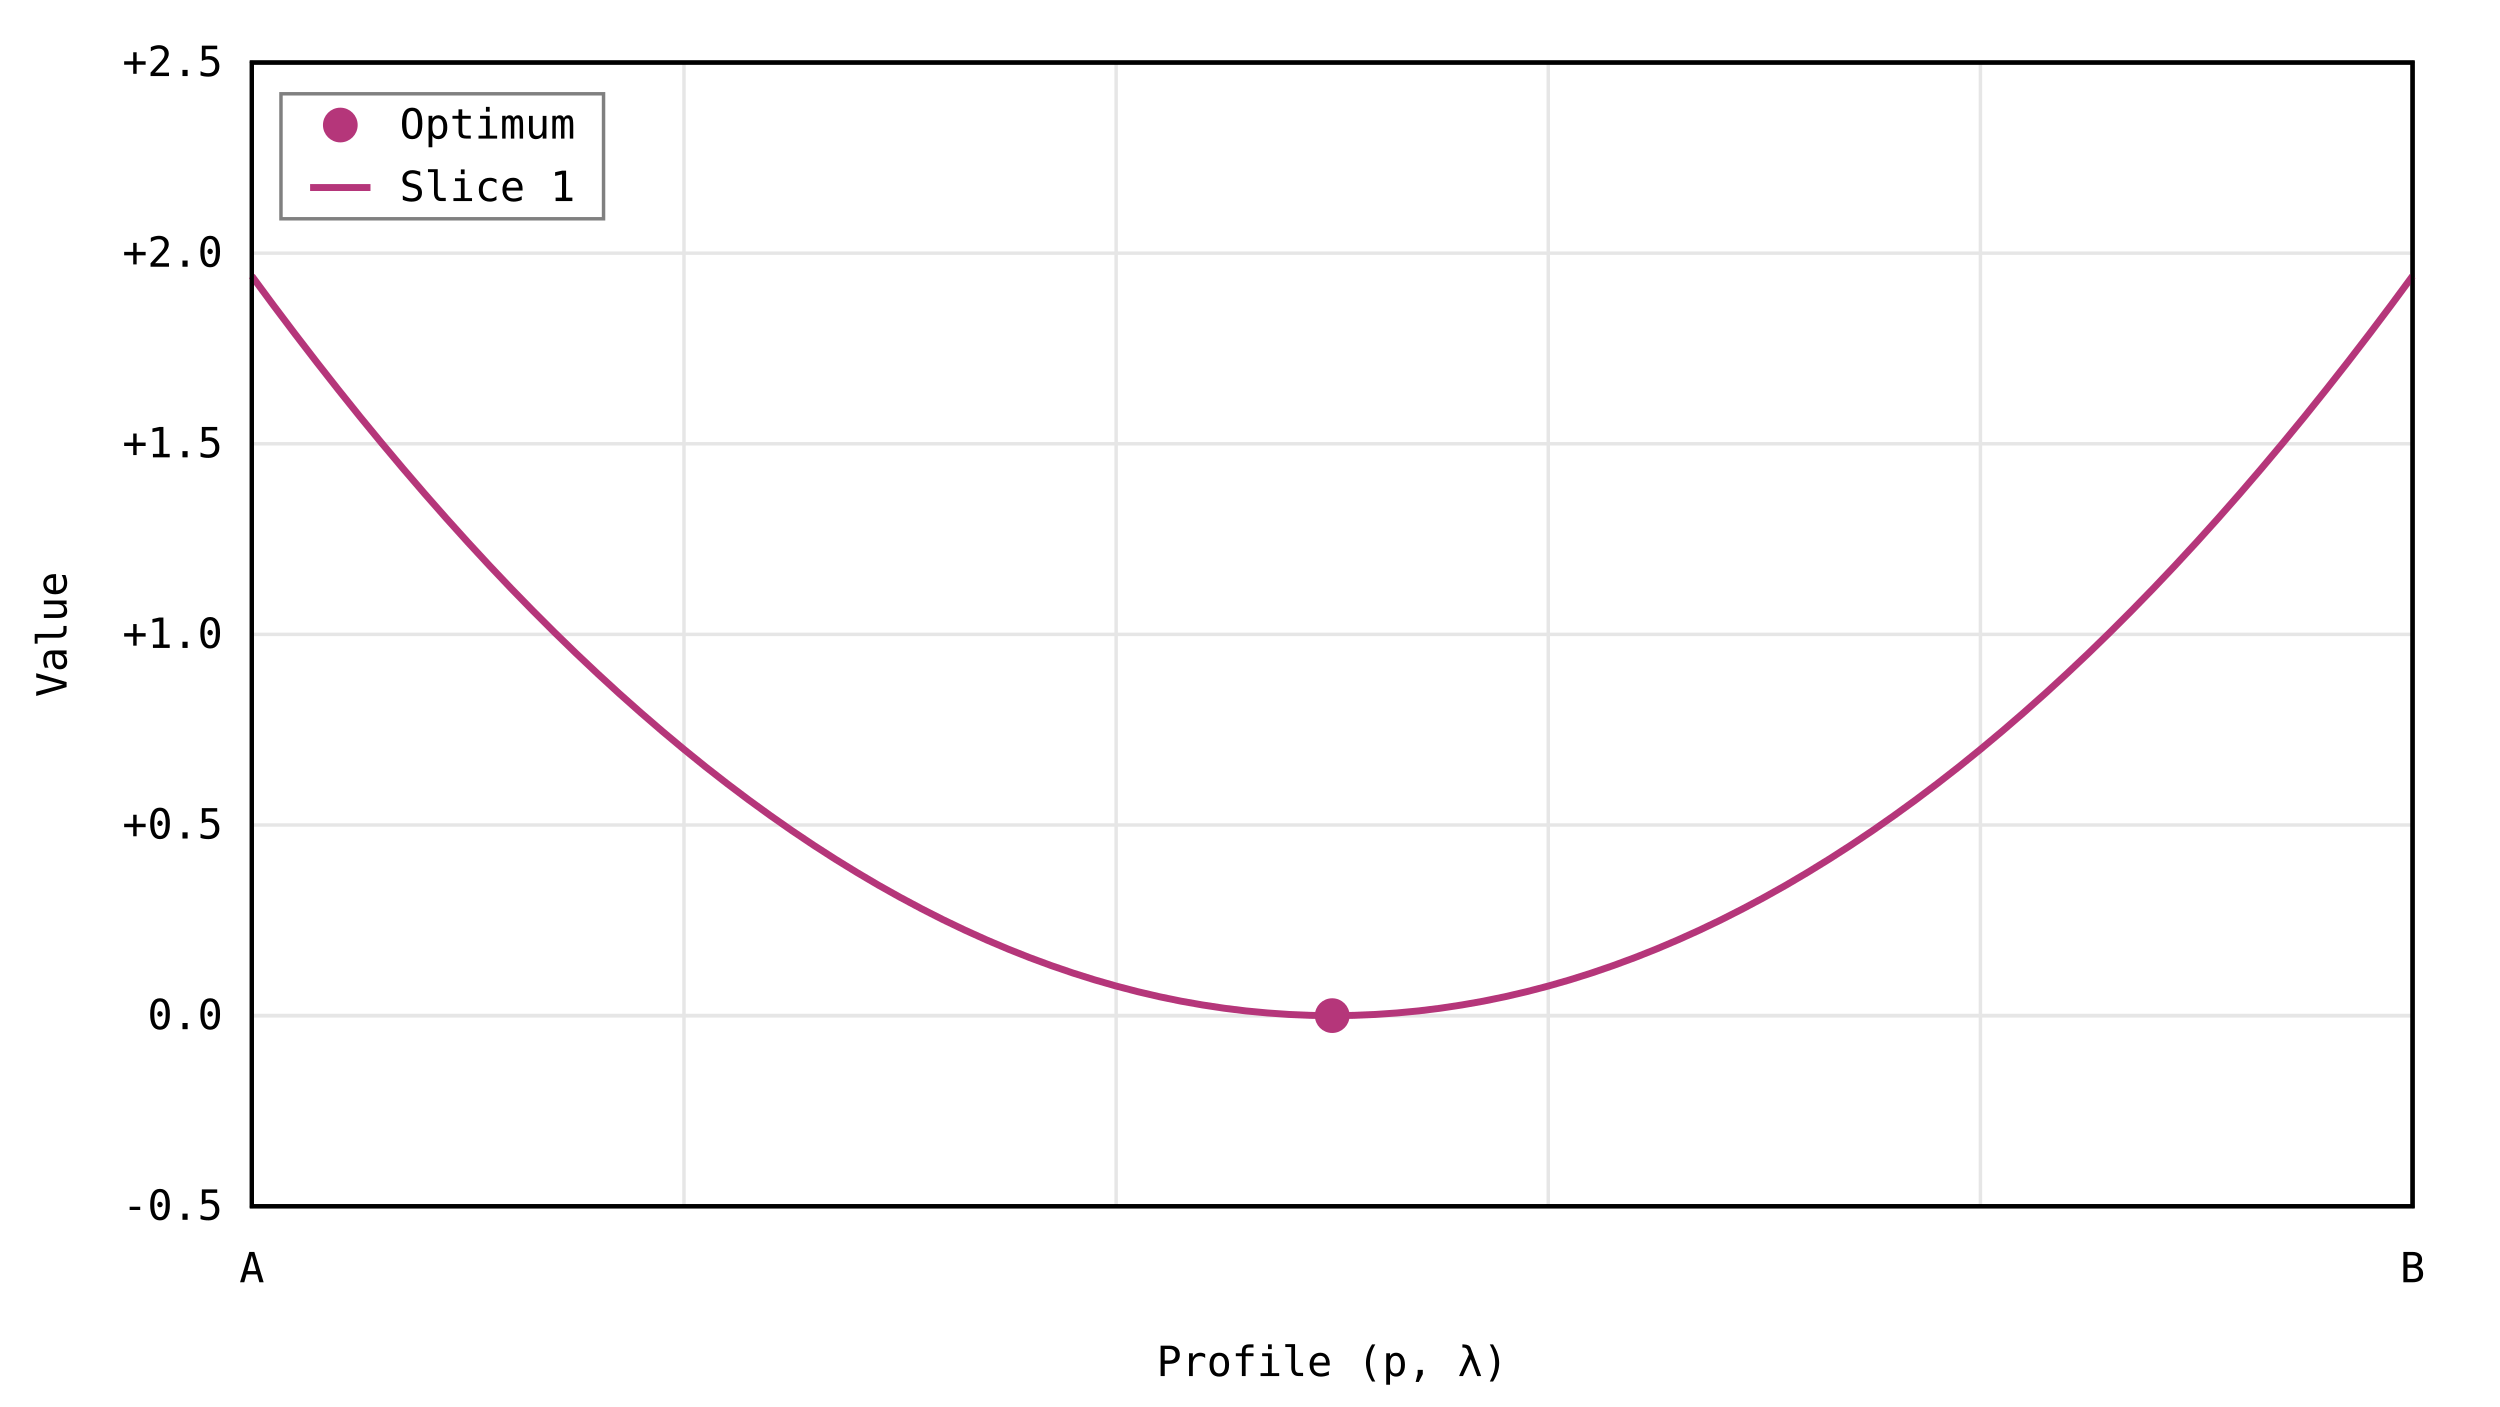
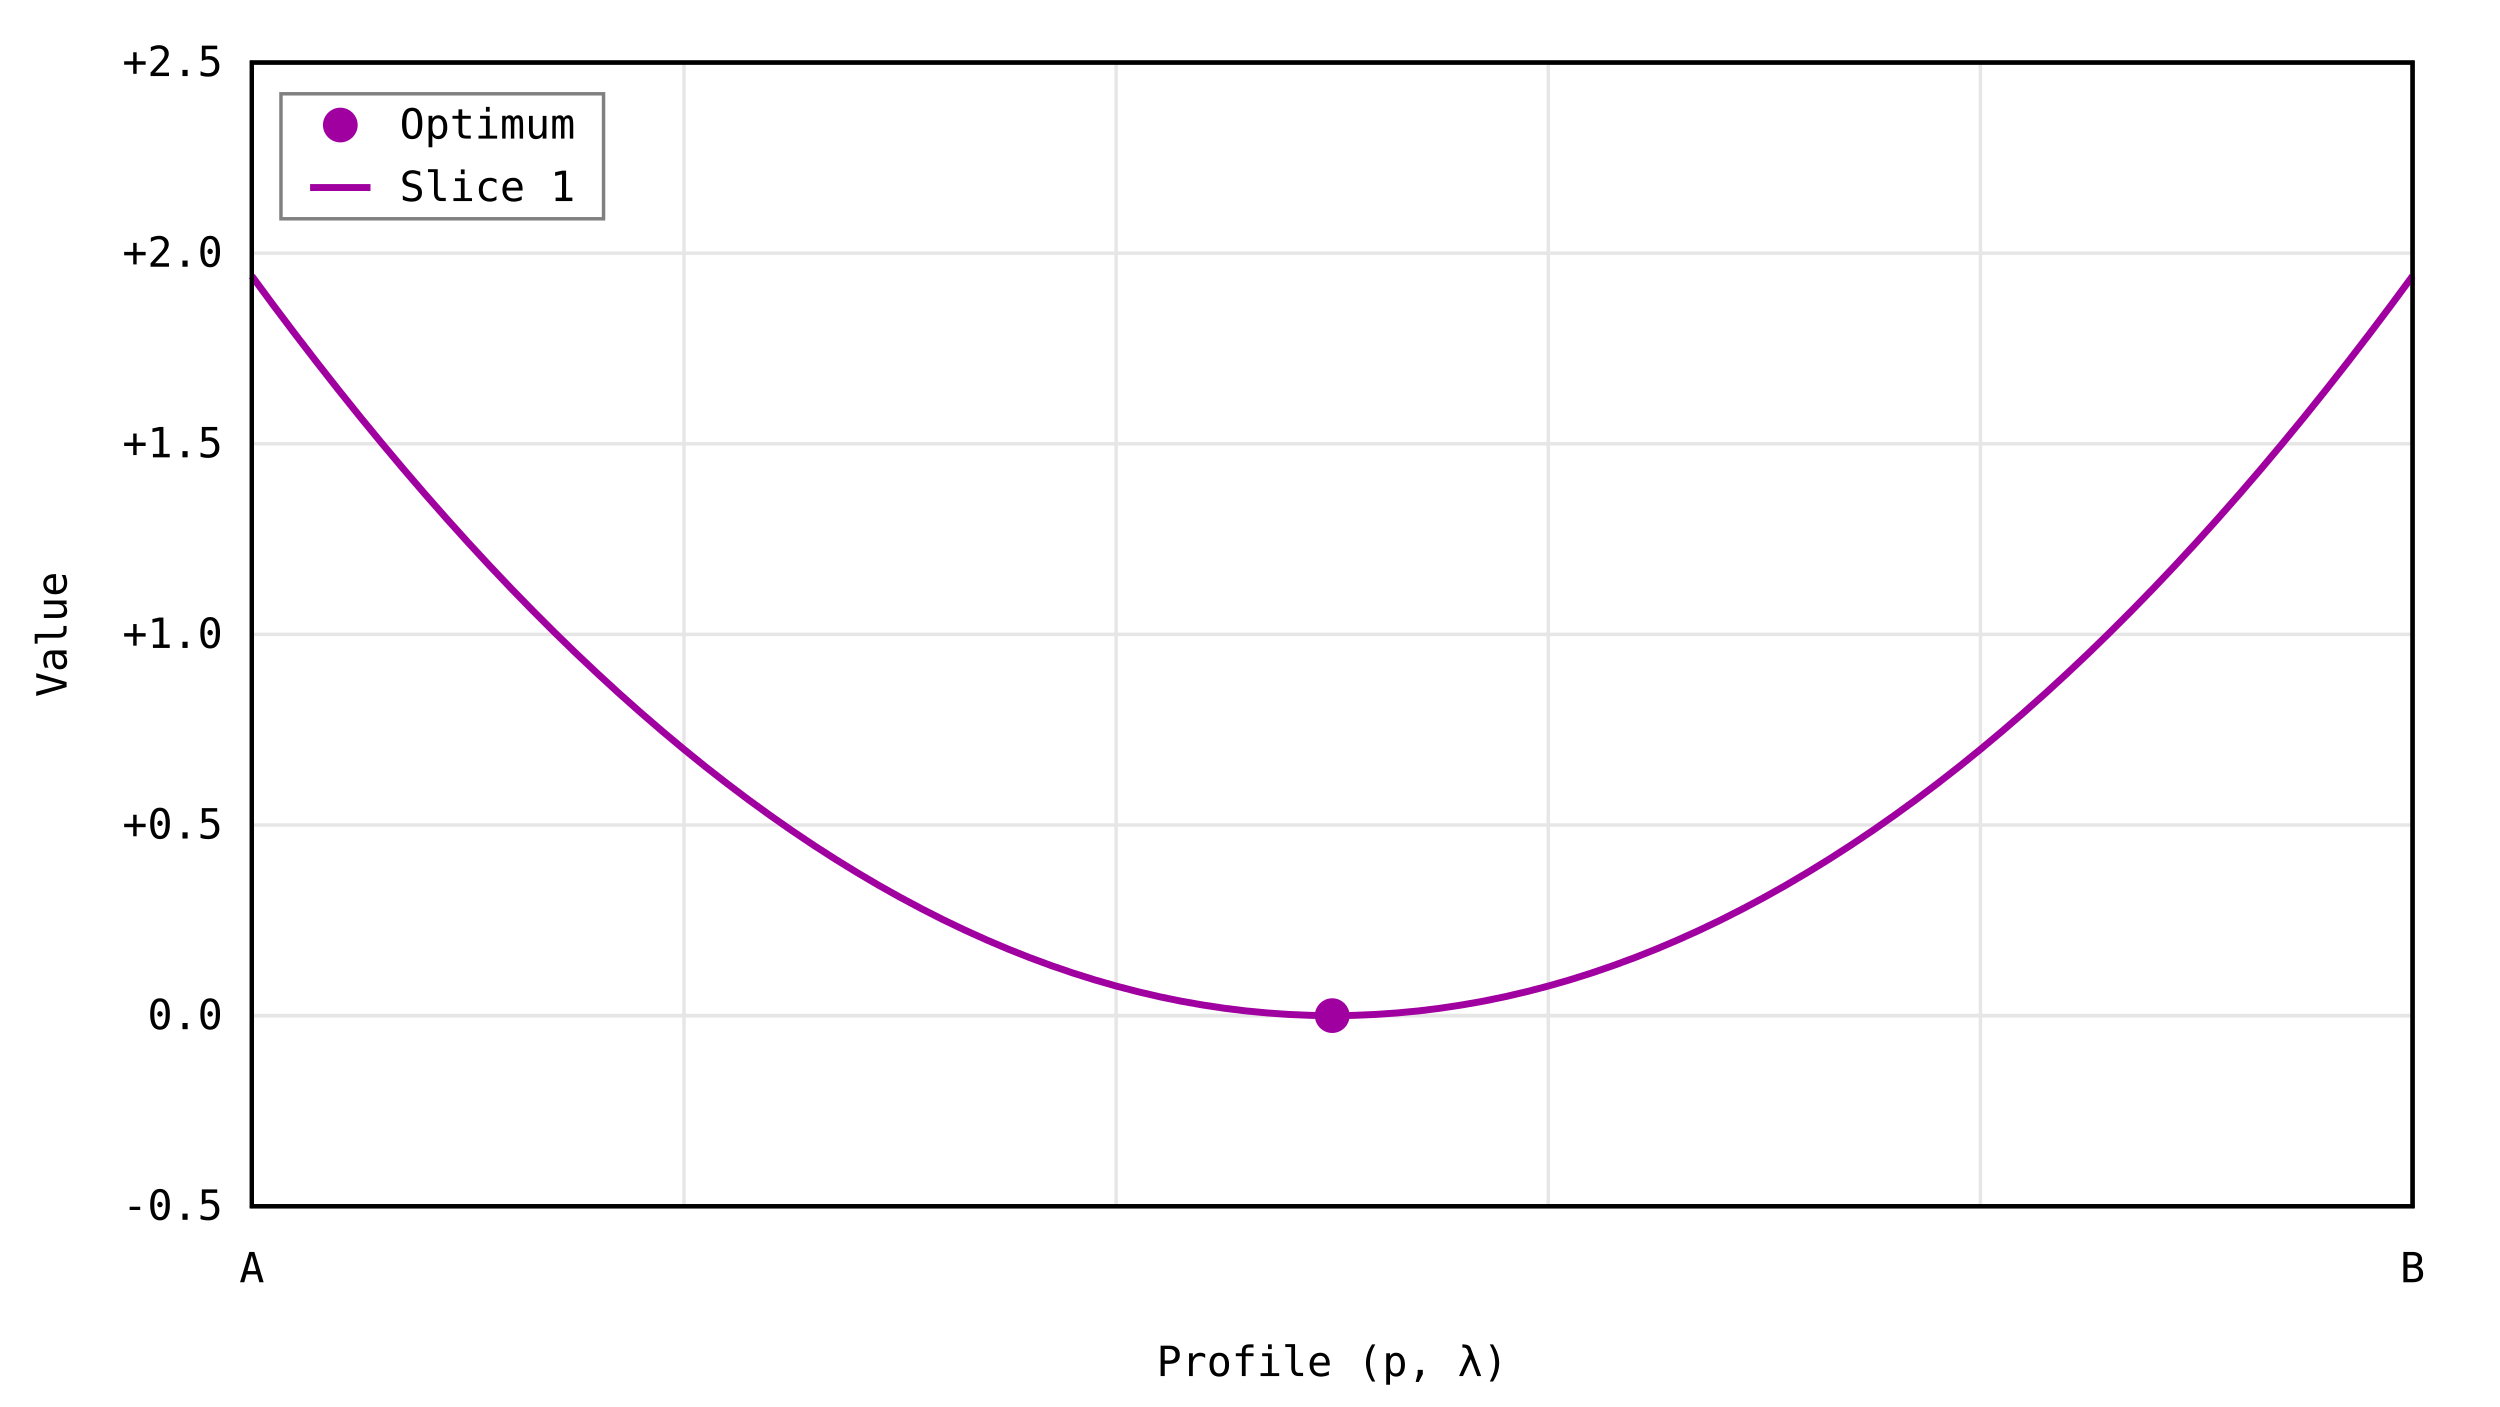
<svg xmlns="http://www.w3.org/2000/svg" xmlns:xlink="http://www.w3.org/1999/xlink" width="720" height="405" viewBox="0 0 720 405">
  <g id="gnuplot_canvas">
    <rect x="0" y="0" width="720" height="405" fill="none" />
    <defs>
      <circle id="gpDot" r="0.5" stroke-width="0.5" stroke="currentColor" />
      <path id="gpPt0" stroke-width="0.222" stroke="currentColor" d="M-1,0 h2 M0,-1 v2" />
      <path id="gpPt1" stroke-width="0.222" stroke="currentColor" d="M-1,-1 L1,1 M1,-1 L-1,1" />
      <path id="gpPt2" stroke-width="0.222" stroke="currentColor" d="M-1,0 L1,0 M0,-1 L0,1 M-1,-1 L1,1 M-1,1 L1,-1" />
      <rect id="gpPt3" stroke-width="0.222" stroke="currentColor" x="-1" y="-1" width="2" height="2" />
      <rect id="gpPt4" stroke-width="0.222" stroke="currentColor" fill="currentColor" x="-1" y="-1" width="2" height="2" />
      <circle id="gpPt5" stroke-width="0.222" stroke="currentColor" cx="0" cy="0" r="1" />
      <use xlink:href="#gpPt5" id="gpPt6" fill="currentColor" stroke="none" />
      <path id="gpPt7" stroke-width="0.222" stroke="currentColor" d="M0,-1.33 L-1.33,0.67 L1.33,0.67 z" />
      <use xlink:href="#gpPt7" id="gpPt8" fill="currentColor" stroke="none" />
      <use xlink:href="#gpPt7" id="gpPt9" stroke="currentColor" transform="rotate(180)" />
      <use xlink:href="#gpPt9" id="gpPt10" fill="currentColor" stroke="none" />
      <use xlink:href="#gpPt3" id="gpPt11" stroke="currentColor" transform="rotate(45)" />
      <use xlink:href="#gpPt11" id="gpPt12" fill="currentColor" stroke="none" />
      <path id="gpPt13" stroke-width="0.222" stroke="currentColor" d="M0,1.330 L1.265,0.411 L0.782,-1.067 L-0.782,-1.076 L-1.265,0.411 z" />
      <use xlink:href="#gpPt13" id="gpPt14" fill="currentColor" stroke="none" />
      <filter id="textbox" filterUnits="objectBoundingBox" x="0" y="0" height="1" width="1">
        <feFlood flood-color="white" flood-opacity="1" result="bgnd" />
        <feComposite in="SourceGraphic" in2="bgnd" operator="atop" />
      </filter>
      <filter id="greybox" filterUnits="objectBoundingBox" x="0" y="0" height="1" width="1">
        <feFlood flood-color="lightgrey" flood-opacity="1" result="grey" />
        <feComposite in="SourceGraphic" in2="grey" operator="atop" />
      </filter>
    </defs>
    <g fill="none" color="white" stroke="currentColor" stroke-width="1.00" stroke-linecap="butt" stroke-linejoin="miter">
</g>
    <g fill="none" color="white" stroke="currentColor" stroke-width="1.20" stroke-linecap="butt" stroke-linejoin="miter">
</g>
    <g fill="none" color="black" stroke="currentColor" stroke-width="1.20" stroke-linecap="butt" stroke-linejoin="miter">
</g>
    <g fill="none" color="black" stroke="black" stroke-width="1.00" stroke-linecap="butt" stroke-linejoin="miter">
</g>
    <g fill="none" color="black" stroke="currentColor" stroke-width="1.00" stroke-linecap="butt" stroke-linejoin="miter">
      <path stroke="rgb(230, 230, 230)" class="gridline" d="M72.53,292.50 L694.82,292.50  " />
    </g>
    <g fill="none" color="black" stroke="rgb(230, 230, 230)" stroke-width="1.20" stroke-linecap="butt" stroke-linejoin="miter">
</g>
    <g fill="none" color="black" stroke="currentColor" stroke-width="1.20" stroke-linecap="butt" stroke-linejoin="miter">
      <path stroke="black" d="M72.53,292.50 L72.62,292.50 M694.82,292.50 L694.73,292.50  " />
      <g transform="translate(64.14,296.40)" stroke="none" fill="black" font-family="Consolas, Menlo, monospace" font-size="12.00" text-anchor="end">
        <text>
          <tspan font-family="Consolas, Menlo, monospace"> 0.0</tspan>
        </text>
      </g>
    </g>
    <g fill="none" color="black" stroke="currentColor" stroke-width="1.20" stroke-linecap="butt" stroke-linejoin="miter">
</g>
    <g fill="none" color="black" stroke="black" stroke-width="1.00" stroke-linecap="butt" stroke-linejoin="miter">
</g>
    <g fill="none" color="black" stroke="currentColor" stroke-width="1.00" stroke-linecap="butt" stroke-linejoin="miter">
      <path stroke="rgb(230, 230, 230)" class="gridline" d="M72.53,347.40 L694.82,347.40  " />
    </g>
    <g fill="none" color="black" stroke="rgb(230, 230, 230)" stroke-width="1.20" stroke-linecap="butt" stroke-linejoin="miter">
</g>
    <g fill="none" color="black" stroke="currentColor" stroke-width="1.20" stroke-linecap="butt" stroke-linejoin="miter">
      <path stroke="black" d="M72.53,347.40 L72.62,347.40 M694.82,347.40 L694.73,347.40  " />
      <g transform="translate(64.14,351.30)" stroke="none" fill="black" font-family="Consolas, Menlo, monospace" font-size="12.00" text-anchor="end">
        <text>
          <tspan font-family="Consolas, Menlo, monospace">-0.5</tspan>
        </text>
      </g>
    </g>
    <g fill="none" color="black" stroke="currentColor" stroke-width="1.20" stroke-linecap="butt" stroke-linejoin="miter">
</g>
    <g fill="none" color="black" stroke="black" stroke-width="1.00" stroke-linecap="butt" stroke-linejoin="miter">
</g>
    <g fill="none" color="black" stroke="currentColor" stroke-width="1.00" stroke-linecap="butt" stroke-linejoin="miter">
      <path stroke="rgb(230, 230, 230)" class="gridline" d="M72.53,292.50 L694.82,292.50  " />
    </g>
    <g fill="none" color="black" stroke="rgb(230, 230, 230)" stroke-width="1.20" stroke-linecap="butt" stroke-linejoin="miter">
</g>
    <g fill="none" color="black" stroke="currentColor" stroke-width="1.20" stroke-linecap="butt" stroke-linejoin="miter">
      <path stroke="black" d="M72.53,292.50 L72.62,292.50 M694.82,292.50 L694.73,292.50  " />
    </g>
    <g fill="none" color="black" stroke="black" stroke-width="1.00" stroke-linecap="butt" stroke-linejoin="miter">
</g>
    <g fill="none" color="black" stroke="currentColor" stroke-width="1.00" stroke-linecap="butt" stroke-linejoin="miter">
      <path stroke="rgb(230, 230, 230)" class="gridline" d="M72.53,237.60 L694.82,237.60  " />
    </g>
    <g fill="none" color="black" stroke="rgb(230, 230, 230)" stroke-width="1.20" stroke-linecap="butt" stroke-linejoin="miter">
</g>
    <g fill="none" color="black" stroke="currentColor" stroke-width="1.20" stroke-linecap="butt" stroke-linejoin="miter">
      <path stroke="black" d="M72.53,237.60 L72.62,237.60 M694.82,237.60 L694.73,237.60  " />
      <g transform="translate(64.14,241.50)" stroke="none" fill="black" font-family="Consolas, Menlo, monospace" font-size="12.00" text-anchor="end">
        <text>
          <tspan font-family="Consolas, Menlo, monospace">+0.5</tspan>
        </text>
      </g>
    </g>
    <g fill="none" color="black" stroke="currentColor" stroke-width="1.20" stroke-linecap="butt" stroke-linejoin="miter">
</g>
    <g fill="none" color="black" stroke="black" stroke-width="1.00" stroke-linecap="butt" stroke-linejoin="miter">
</g>
    <g fill="none" color="black" stroke="currentColor" stroke-width="1.00" stroke-linecap="butt" stroke-linejoin="miter">
      <path stroke="rgb(230, 230, 230)" class="gridline" d="M72.53,182.70 L694.82,182.70  " />
    </g>
    <g fill="none" color="black" stroke="rgb(230, 230, 230)" stroke-width="1.20" stroke-linecap="butt" stroke-linejoin="miter">
</g>
    <g fill="none" color="black" stroke="currentColor" stroke-width="1.20" stroke-linecap="butt" stroke-linejoin="miter">
      <path stroke="black" d="M72.53,182.70 L72.62,182.70 M694.82,182.70 L694.73,182.70  " />
      <g transform="translate(64.14,186.60)" stroke="none" fill="black" font-family="Consolas, Menlo, monospace" font-size="12.00" text-anchor="end">
        <text>
          <tspan font-family="Consolas, Menlo, monospace">+1.0</tspan>
        </text>
      </g>
    </g>
    <g fill="none" color="black" stroke="currentColor" stroke-width="1.20" stroke-linecap="butt" stroke-linejoin="miter">
</g>
    <g fill="none" color="black" stroke="black" stroke-width="1.00" stroke-linecap="butt" stroke-linejoin="miter">
</g>
    <g fill="none" color="black" stroke="currentColor" stroke-width="1.00" stroke-linecap="butt" stroke-linejoin="miter">
      <path stroke="rgb(230, 230, 230)" class="gridline" d="M72.53,127.81 L694.82,127.81  " />
    </g>
    <g fill="none" color="black" stroke="rgb(230, 230, 230)" stroke-width="1.20" stroke-linecap="butt" stroke-linejoin="miter">
</g>
    <g fill="none" color="black" stroke="currentColor" stroke-width="1.20" stroke-linecap="butt" stroke-linejoin="miter">
      <path stroke="black" d="M72.53,127.81 L72.62,127.81 M694.82,127.81 L694.73,127.81  " />
      <g transform="translate(64.14,131.71)" stroke="none" fill="black" font-family="Consolas, Menlo, monospace" font-size="12.00" text-anchor="end">
        <text>
          <tspan font-family="Consolas, Menlo, monospace">+1.5</tspan>
        </text>
      </g>
    </g>
    <g fill="none" color="black" stroke="currentColor" stroke-width="1.20" stroke-linecap="butt" stroke-linejoin="miter">
</g>
    <g fill="none" color="black" stroke="black" stroke-width="1.00" stroke-linecap="butt" stroke-linejoin="miter">
</g>
    <g fill="none" color="black" stroke="currentColor" stroke-width="1.00" stroke-linecap="butt" stroke-linejoin="miter">
      <path stroke="rgb(230, 230, 230)" class="gridline" d="M72.53,72.91 L694.82,72.91  " />
    </g>
    <g fill="none" color="black" stroke="rgb(230, 230, 230)" stroke-width="1.20" stroke-linecap="butt" stroke-linejoin="miter">
</g>
    <g fill="none" color="black" stroke="currentColor" stroke-width="1.20" stroke-linecap="butt" stroke-linejoin="miter">
      <path stroke="black" d="M72.53,72.91 L72.62,72.91 M694.82,72.91 L694.73,72.91  " />
      <g transform="translate(64.14,76.81)" stroke="none" fill="black" font-family="Consolas, Menlo, monospace" font-size="12.00" text-anchor="end">
        <text>
          <tspan font-family="Consolas, Menlo, monospace">+2.0</tspan>
        </text>
      </g>
    </g>
    <g fill="none" color="black" stroke="currentColor" stroke-width="1.20" stroke-linecap="butt" stroke-linejoin="miter">
</g>
    <g fill="none" color="black" stroke="black" stroke-width="1.00" stroke-linecap="butt" stroke-linejoin="miter">
</g>
    <g fill="none" color="black" stroke="currentColor" stroke-width="1.00" stroke-linecap="butt" stroke-linejoin="miter">
      <path stroke="rgb(230, 230, 230)" class="gridline" d="M72.53,18.01 L694.82,18.01  " />
    </g>
    <g fill="none" color="black" stroke="rgb(230, 230, 230)" stroke-width="1.20" stroke-linecap="butt" stroke-linejoin="miter">
</g>
    <g fill="none" color="black" stroke="currentColor" stroke-width="1.20" stroke-linecap="butt" stroke-linejoin="miter">
      <path stroke="black" d="M72.53,18.01 L72.62,18.01 M694.82,18.01 L694.73,18.01  " />
      <g transform="translate(64.14,21.91)" stroke="none" fill="black" font-family="Consolas, Menlo, monospace" font-size="12.00" text-anchor="end">
        <text>
          <tspan font-family="Consolas, Menlo, monospace">+2.5</tspan>
        </text>
      </g>
    </g>
    <g fill="none" color="black" stroke="currentColor" stroke-width="1.20" stroke-linecap="butt" stroke-linejoin="miter">
</g>
    <g fill="none" color="black" stroke="black" stroke-width="1.00" stroke-linecap="butt" stroke-linejoin="miter">
</g>
    <g fill="none" color="black" stroke="currentColor" stroke-width="1.00" stroke-linecap="butt" stroke-linejoin="miter">
      <path stroke="rgb(230, 230, 230)" class="gridline" d="M72.53,347.40 L72.53,18.01  " />
    </g>
    <g fill="none" color="black" stroke="rgb(230, 230, 230)" stroke-width="1.20" stroke-linecap="butt" stroke-linejoin="miter">
</g>
    <g fill="none" color="black" stroke="currentColor" stroke-width="1.20" stroke-linecap="butt" stroke-linejoin="miter">
      <path stroke="black" d="M72.53,347.40 L72.53,347.31 M72.53,18.01 L72.53,18.10  " />
      <g transform="translate(72.53,369.30)" stroke="none" fill="black" font-family="Consolas, Menlo, monospace" font-size="12.00" text-anchor="middle">
        <text>
          <tspan font-family="Consolas, Menlo, monospace">A</tspan>
        </text>
      </g>
    </g>
    <g fill="none" color="black" stroke="currentColor" stroke-width="1.20" stroke-linecap="butt" stroke-linejoin="miter">
</g>
    <g fill="none" color="black" stroke="black" stroke-width="1.00" stroke-linecap="butt" stroke-linejoin="miter">
</g>
    <g fill="none" color="black" stroke="currentColor" stroke-width="1.00" stroke-linecap="butt" stroke-linejoin="miter">
      <path stroke="rgb(230, 230, 230)" class="gridline" d="M694.82,347.40 L694.82,18.01  " />
    </g>
    <g fill="none" color="black" stroke="rgb(230, 230, 230)" stroke-width="1.20" stroke-linecap="butt" stroke-linejoin="miter">
</g>
    <g fill="none" color="black" stroke="currentColor" stroke-width="1.20" stroke-linecap="butt" stroke-linejoin="miter">
      <path stroke="black" d="M694.82,347.40 L694.82,347.31 M694.82,18.01 L694.82,18.10  " />
      <g transform="translate(694.82,369.30)" stroke="none" fill="black" font-family="Consolas, Menlo, monospace" font-size="12.00" text-anchor="middle">
        <text>
          <tspan font-family="Consolas, Menlo, monospace">B</tspan>
        </text>
      </g>
    </g>
    <g fill="none" color="black" stroke="currentColor" stroke-width="1.20" stroke-linecap="butt" stroke-linejoin="miter">
</g>
    <g fill="none" color="black" stroke="black" stroke-width="1.00" stroke-linecap="butt" stroke-linejoin="miter">
</g>
    <g fill="none" color="black" stroke="currentColor" stroke-width="1.00" stroke-linecap="butt" stroke-linejoin="miter">
      <path stroke="rgb(230, 230, 230)" class="gridline" d="M72.53,347.40 L72.53,18.01  " />
    </g>
    <g fill="none" color="black" stroke="rgb(230, 230, 230)" stroke-width="1.20" stroke-linecap="butt" stroke-linejoin="miter">
</g>
    <g fill="none" color="black" stroke="currentColor" stroke-width="1.20" stroke-linecap="butt" stroke-linejoin="miter">
      <path stroke="black" d="M72.53,347.40 L72.53,347.31 M72.53,18.01 L72.53,18.10  " />
    </g>
    <g fill="none" color="black" stroke="black" stroke-width="1.00" stroke-linecap="butt" stroke-linejoin="miter">
</g>
    <g fill="none" color="black" stroke="currentColor" stroke-width="1.00" stroke-linecap="butt" stroke-linejoin="miter">
      <path stroke="rgb(230, 230, 230)" class="gridline" d="M196.99,347.40 L196.99,18.01  " />
    </g>
    <g fill="none" color="black" stroke="rgb(230, 230, 230)" stroke-width="1.20" stroke-linecap="butt" stroke-linejoin="miter">
</g>
    <g fill="none" color="black" stroke="currentColor" stroke-width="1.20" stroke-linecap="butt" stroke-linejoin="miter">
      <path stroke="black" d="M196.99,347.40 L196.99,347.31 M196.99,18.01 L196.99,18.10  " />
    </g>
    <g fill="none" color="black" stroke="black" stroke-width="1.00" stroke-linecap="butt" stroke-linejoin="miter">
</g>
    <g fill="none" color="black" stroke="currentColor" stroke-width="1.00" stroke-linecap="butt" stroke-linejoin="miter">
      <path stroke="rgb(230, 230, 230)" class="gridline" d="M321.45,347.40 L321.45,18.01  " />
    </g>
    <g fill="none" color="black" stroke="rgb(230, 230, 230)" stroke-width="1.20" stroke-linecap="butt" stroke-linejoin="miter">
</g>
    <g fill="none" color="black" stroke="currentColor" stroke-width="1.20" stroke-linecap="butt" stroke-linejoin="miter">
      <path stroke="black" d="M321.45,347.40 L321.45,347.31 M321.45,18.01 L321.45,18.10  " />
    </g>
    <g fill="none" color="black" stroke="black" stroke-width="1.00" stroke-linecap="butt" stroke-linejoin="miter">
</g>
    <g fill="none" color="black" stroke="currentColor" stroke-width="1.00" stroke-linecap="butt" stroke-linejoin="miter">
      <path stroke="rgb(230, 230, 230)" class="gridline" d="M445.90,347.40 L445.90,18.01  " />
    </g>
    <g fill="none" color="black" stroke="rgb(230, 230, 230)" stroke-width="1.20" stroke-linecap="butt" stroke-linejoin="miter">
</g>
    <g fill="none" color="black" stroke="currentColor" stroke-width="1.20" stroke-linecap="butt" stroke-linejoin="miter">
      <path stroke="black" d="M445.90,347.40 L445.90,347.31 M445.90,18.01 L445.90,18.10  " />
    </g>
    <g fill="none" color="black" stroke="black" stroke-width="1.00" stroke-linecap="butt" stroke-linejoin="miter">
</g>
    <g fill="none" color="black" stroke="currentColor" stroke-width="1.00" stroke-linecap="butt" stroke-linejoin="miter">
      <path stroke="rgb(230, 230, 230)" class="gridline" d="M570.36,347.40 L570.36,18.01  " />
    </g>
    <g fill="none" color="black" stroke="rgb(230, 230, 230)" stroke-width="1.20" stroke-linecap="butt" stroke-linejoin="miter">
</g>
    <g fill="none" color="black" stroke="currentColor" stroke-width="1.20" stroke-linecap="butt" stroke-linejoin="miter">
      <path stroke="black" d="M570.36,347.40 L570.36,347.31 M570.36,18.01 L570.36,18.10  " />
    </g>
    <g fill="none" color="black" stroke="black" stroke-width="1.00" stroke-linecap="butt" stroke-linejoin="miter">
</g>
    <g fill="none" color="black" stroke="currentColor" stroke-width="1.00" stroke-linecap="butt" stroke-linejoin="miter">
      <path stroke="rgb(230, 230, 230)" class="gridline" d="M694.82,347.40 L694.82,18.01  " />
    </g>
    <g fill="none" color="black" stroke="rgb(230, 230, 230)" stroke-width="1.20" stroke-linecap="butt" stroke-linejoin="miter">
</g>
    <g fill="none" color="black" stroke="currentColor" stroke-width="1.20" stroke-linecap="butt" stroke-linejoin="miter">
      <path stroke="black" d="M694.82,347.40 L694.82,347.31 M694.82,18.01 L694.82,18.10  " />
    </g>
    <g fill="none" color="black" stroke="currentColor" stroke-width="1.20" stroke-linecap="butt" stroke-linejoin="miter">
      <path stroke="black" d="M72.53,18.01 L72.53,347.40 L694.82,347.40 L694.82,18.01 L72.53,18.01 Z  " />
    </g>
    <g fill="none" color="black" stroke="currentColor" stroke-width="1.20" stroke-linecap="butt" stroke-linejoin="miter">
      <g transform="translate(19.18,182.71) rotate(270)" stroke="none" fill="black" font-family="Consolas, Menlo, monospace" font-size="12.00" text-anchor="middle">
        <text>
          <tspan font-family="Consolas, Menlo, monospace">Value</tspan>
        </text>
      </g>
    </g>
    <g fill="none" color="black" stroke="currentColor" stroke-width="1.20" stroke-linecap="butt" stroke-linejoin="miter">
      <g transform="translate(383.67,396.30)" stroke="none" fill="black" font-family="Consolas, Menlo, monospace" font-size="12.00" text-anchor="middle">
        <text>
          <tspan font-family="Consolas, Menlo, monospace">Profile (p, λ)</tspan>
        </text>
      </g>
    </g>
    <g fill="none" color="black" stroke="currentColor" stroke-width="1.20" stroke-linecap="butt" stroke-linejoin="miter">
</g>
    <g fill="none" color="black" stroke="currentColor" stroke-width="1.00" stroke-linecap="butt" stroke-linejoin="miter">
</g>
    <g fill="none" color="black" stroke="currentColor" stroke-width="1.00" stroke-linecap="butt" stroke-linejoin="miter">
      <path stroke="rgb(128, 128, 128)" d="M80.92,63.01 L80.92,27.01 L173.82,27.01 L173.82,63.01 L80.92,63.01 Z  " />
    </g>
    <g id="gnuplot_plot_1">
      <g fill="none" color="black" stroke="currentColor" stroke-width="1.00" stroke-linecap="butt" stroke-linejoin="miter">
        <g transform="translate(115.09,39.91)" stroke="none" fill="black" font-family="Consolas, Menlo, monospace" font-size="12.00" text-anchor="start">
          <text>
            <tspan font-family="Consolas, Menlo, monospace">Optimum</tspan>
          </text>
        </g>
      </g>
      <g fill="none" color="black" stroke="currentColor" stroke-width="1.00" stroke-linecap="butt" stroke-linejoin="miter">
-         <use xlink:href="#gpPt6" transform="translate(383.68,292.50) scale(4.50)" color="rgb(181,  54, 122)" />
-         <use xlink:href="#gpPt6" transform="translate(98.01,36.01) scale(4.50)" color="rgb(181,  54, 122)" />
+         <use xlink:href="#gpPt6" transform="translate(383.68,292.50) scale(4.50)" color="rgb(160,   0, 160)" />
+         <use xlink:href="#gpPt6" transform="translate(98.01,36.01) scale(4.50)" color="rgb(160,   0, 160)" />
      </g>
    </g>
    <g id="gnuplot_plot_2">
-       <g fill="none" color="white" stroke="rgb(181,  54, 122)" stroke-width="2.00" stroke-linecap="butt" stroke-linejoin="miter">
+       <g fill="none" color="white" stroke="rgb(160,   0, 160)" stroke-width="2.00" stroke-linecap="butt" stroke-linejoin="miter">
</g>
      <g fill="none" color="black" stroke="currentColor" stroke-width="2.00" stroke-linecap="butt" stroke-linejoin="miter">
        <g transform="translate(115.09,57.91)" stroke="none" fill="black" font-family="Consolas, Menlo, monospace" font-size="12.00" text-anchor="start">
          <text>
            <tspan font-family="Consolas, Menlo, monospace">Slice 1</tspan>
          </text>
        </g>
      </g>
      <g fill="none" color="black" stroke="currentColor" stroke-width="2.00" stroke-linecap="butt" stroke-linejoin="miter">
-         <path stroke="rgb(181,  54, 122)" d="M89.31,54.01 L106.70,54.01 M72.53,79.50 L78.75,87.93 L84.98,96.20 L91.20,104.29 L97.42,112.21 L103.64,119.97   L109.87,127.55 L116.09,134.96 L122.31,142.20 L128.54,149.28 L134.76,156.18 L140.98,162.91 L147.20,169.47 L153.43,175.86   L159.65,182.08 L165.87,188.13 L172.10,194.01 L178.32,199.72 L184.54,205.25 L190.77,210.62 L196.99,215.82 L203.21,220.85   L209.43,225.70 L215.66,230.39 L221.88,234.90 L228.10,239.25 L234.33,243.43 L240.55,247.43 L246.77,251.26 L252.99,254.93   L259.22,258.42 L265.44,261.74 L271.66,264.90 L277.89,267.88 L284.11,270.69 L290.33,273.33 L296.55,275.80 L302.78,278.10   L309.00,280.23 L315.22,282.19 L321.45,283.98 L327.67,285.60 L333.89,287.05 L340.11,288.33 L346.34,289.43 L352.56,290.37   L358.78,291.14 L365.01,291.73 L371.23,292.16 L377.45,292.42 L383.68,292.50 L389.90,292.42 L396.12,292.16 L402.34,291.73   L408.57,291.14 L414.79,290.37 L421.01,289.43 L427.24,288.33 L433.46,287.05 L439.68,285.60 L445.90,283.98 L452.13,282.19   L458.35,280.23 L464.57,278.10 L470.80,275.80 L477.02,273.33 L483.24,270.69 L489.46,267.88 L495.69,264.90 L501.91,261.74   L508.13,258.42 L514.36,254.93 L520.58,251.26 L526.80,247.43 L533.02,243.43 L539.25,239.25 L545.47,234.90 L551.69,230.39   L557.92,225.70 L564.14,220.85 L570.36,215.82 L576.58,210.62 L582.81,205.25 L589.03,199.72 L595.25,194.01 L601.48,188.13   L607.70,182.08 L613.92,175.86 L620.15,169.47 L626.37,162.91 L632.59,156.18 L638.81,149.28 L645.04,142.20 L651.26,134.96   L657.48,127.55 L663.71,119.97 L669.93,112.21 L676.15,104.29 L682.37,96.20 L688.60,87.93 L694.82,79.50  " />
+         <path stroke="rgb(160,   0, 160)" d="M89.31,54.01 L106.70,54.01 M72.53,79.50 L78.75,87.93 L84.98,96.20 L91.20,104.29 L97.42,112.21 L103.64,119.97   L109.87,127.55 L116.09,134.96 L122.31,142.20 L128.54,149.28 L134.76,156.18 L140.98,162.91 L147.20,169.47 L153.43,175.86   L159.65,182.08 L165.87,188.13 L172.10,194.01 L178.32,199.72 L184.54,205.25 L190.77,210.62 L196.99,215.82 L203.21,220.85   L209.43,225.70 L215.66,230.39 L221.88,234.90 L228.10,239.25 L234.33,243.43 L240.55,247.43 L246.77,251.26 L252.99,254.93   L259.22,258.42 L265.44,261.74 L271.66,264.90 L277.89,267.88 L284.11,270.69 L290.33,273.33 L296.55,275.80 L302.78,278.10   L309.00,280.23 L315.22,282.19 L321.45,283.98 L327.67,285.60 L333.89,287.05 L340.11,288.33 L346.34,289.43 L352.56,290.37   L358.78,291.14 L365.01,291.73 L371.23,292.16 L377.45,292.42 L383.68,292.50 L389.90,292.42 L396.12,292.16 L402.34,291.73   L408.57,291.14 L414.79,290.37 L421.01,289.43 L427.24,288.33 L433.46,287.05 L439.68,285.60 L445.90,283.98 L452.13,282.19   L458.35,280.23 L464.57,278.10 L470.80,275.80 L477.02,273.33 L483.24,270.69 L489.46,267.88 L495.69,264.90 L501.91,261.74   L508.13,258.42 L514.36,254.93 L520.58,251.26 L526.80,247.43 L533.02,243.43 L539.25,239.25 L545.47,234.90 L551.69,230.39   L557.92,225.70 L564.14,220.85 L570.36,215.82 L576.58,210.62 L582.81,205.25 L589.03,199.72 L595.25,194.01 L601.48,188.13   L607.70,182.08 L613.92,175.86 L620.15,169.47 L626.37,162.91 L632.59,156.18 L638.81,149.28 L645.04,142.20 L651.26,134.96   L657.48,127.55 L663.71,119.97 L669.93,112.21 L676.15,104.29 L682.37,96.20 L688.60,87.93 L694.82,79.50  " />
      </g>
    </g>
    <g fill="none" color="black" stroke="currentColor" stroke-width="2.00" stroke-linecap="butt" stroke-linejoin="miter">
</g>
    <g fill="none" color="black" stroke="black" stroke-width="1.20" stroke-linecap="butt" stroke-linejoin="miter">
</g>
    <g fill="none" color="black" stroke="currentColor" stroke-width="1.20" stroke-linecap="butt" stroke-linejoin="miter">
      <path stroke="black" d="M72.53,18.01 L72.53,347.40 L694.82,347.40 L694.82,18.01 L72.53,18.01 Z  " />
    </g>
    <g fill="none" color="black" stroke="currentColor" stroke-width="1.20" stroke-linecap="butt" stroke-linejoin="miter">
</g>
  </g>
</svg>
